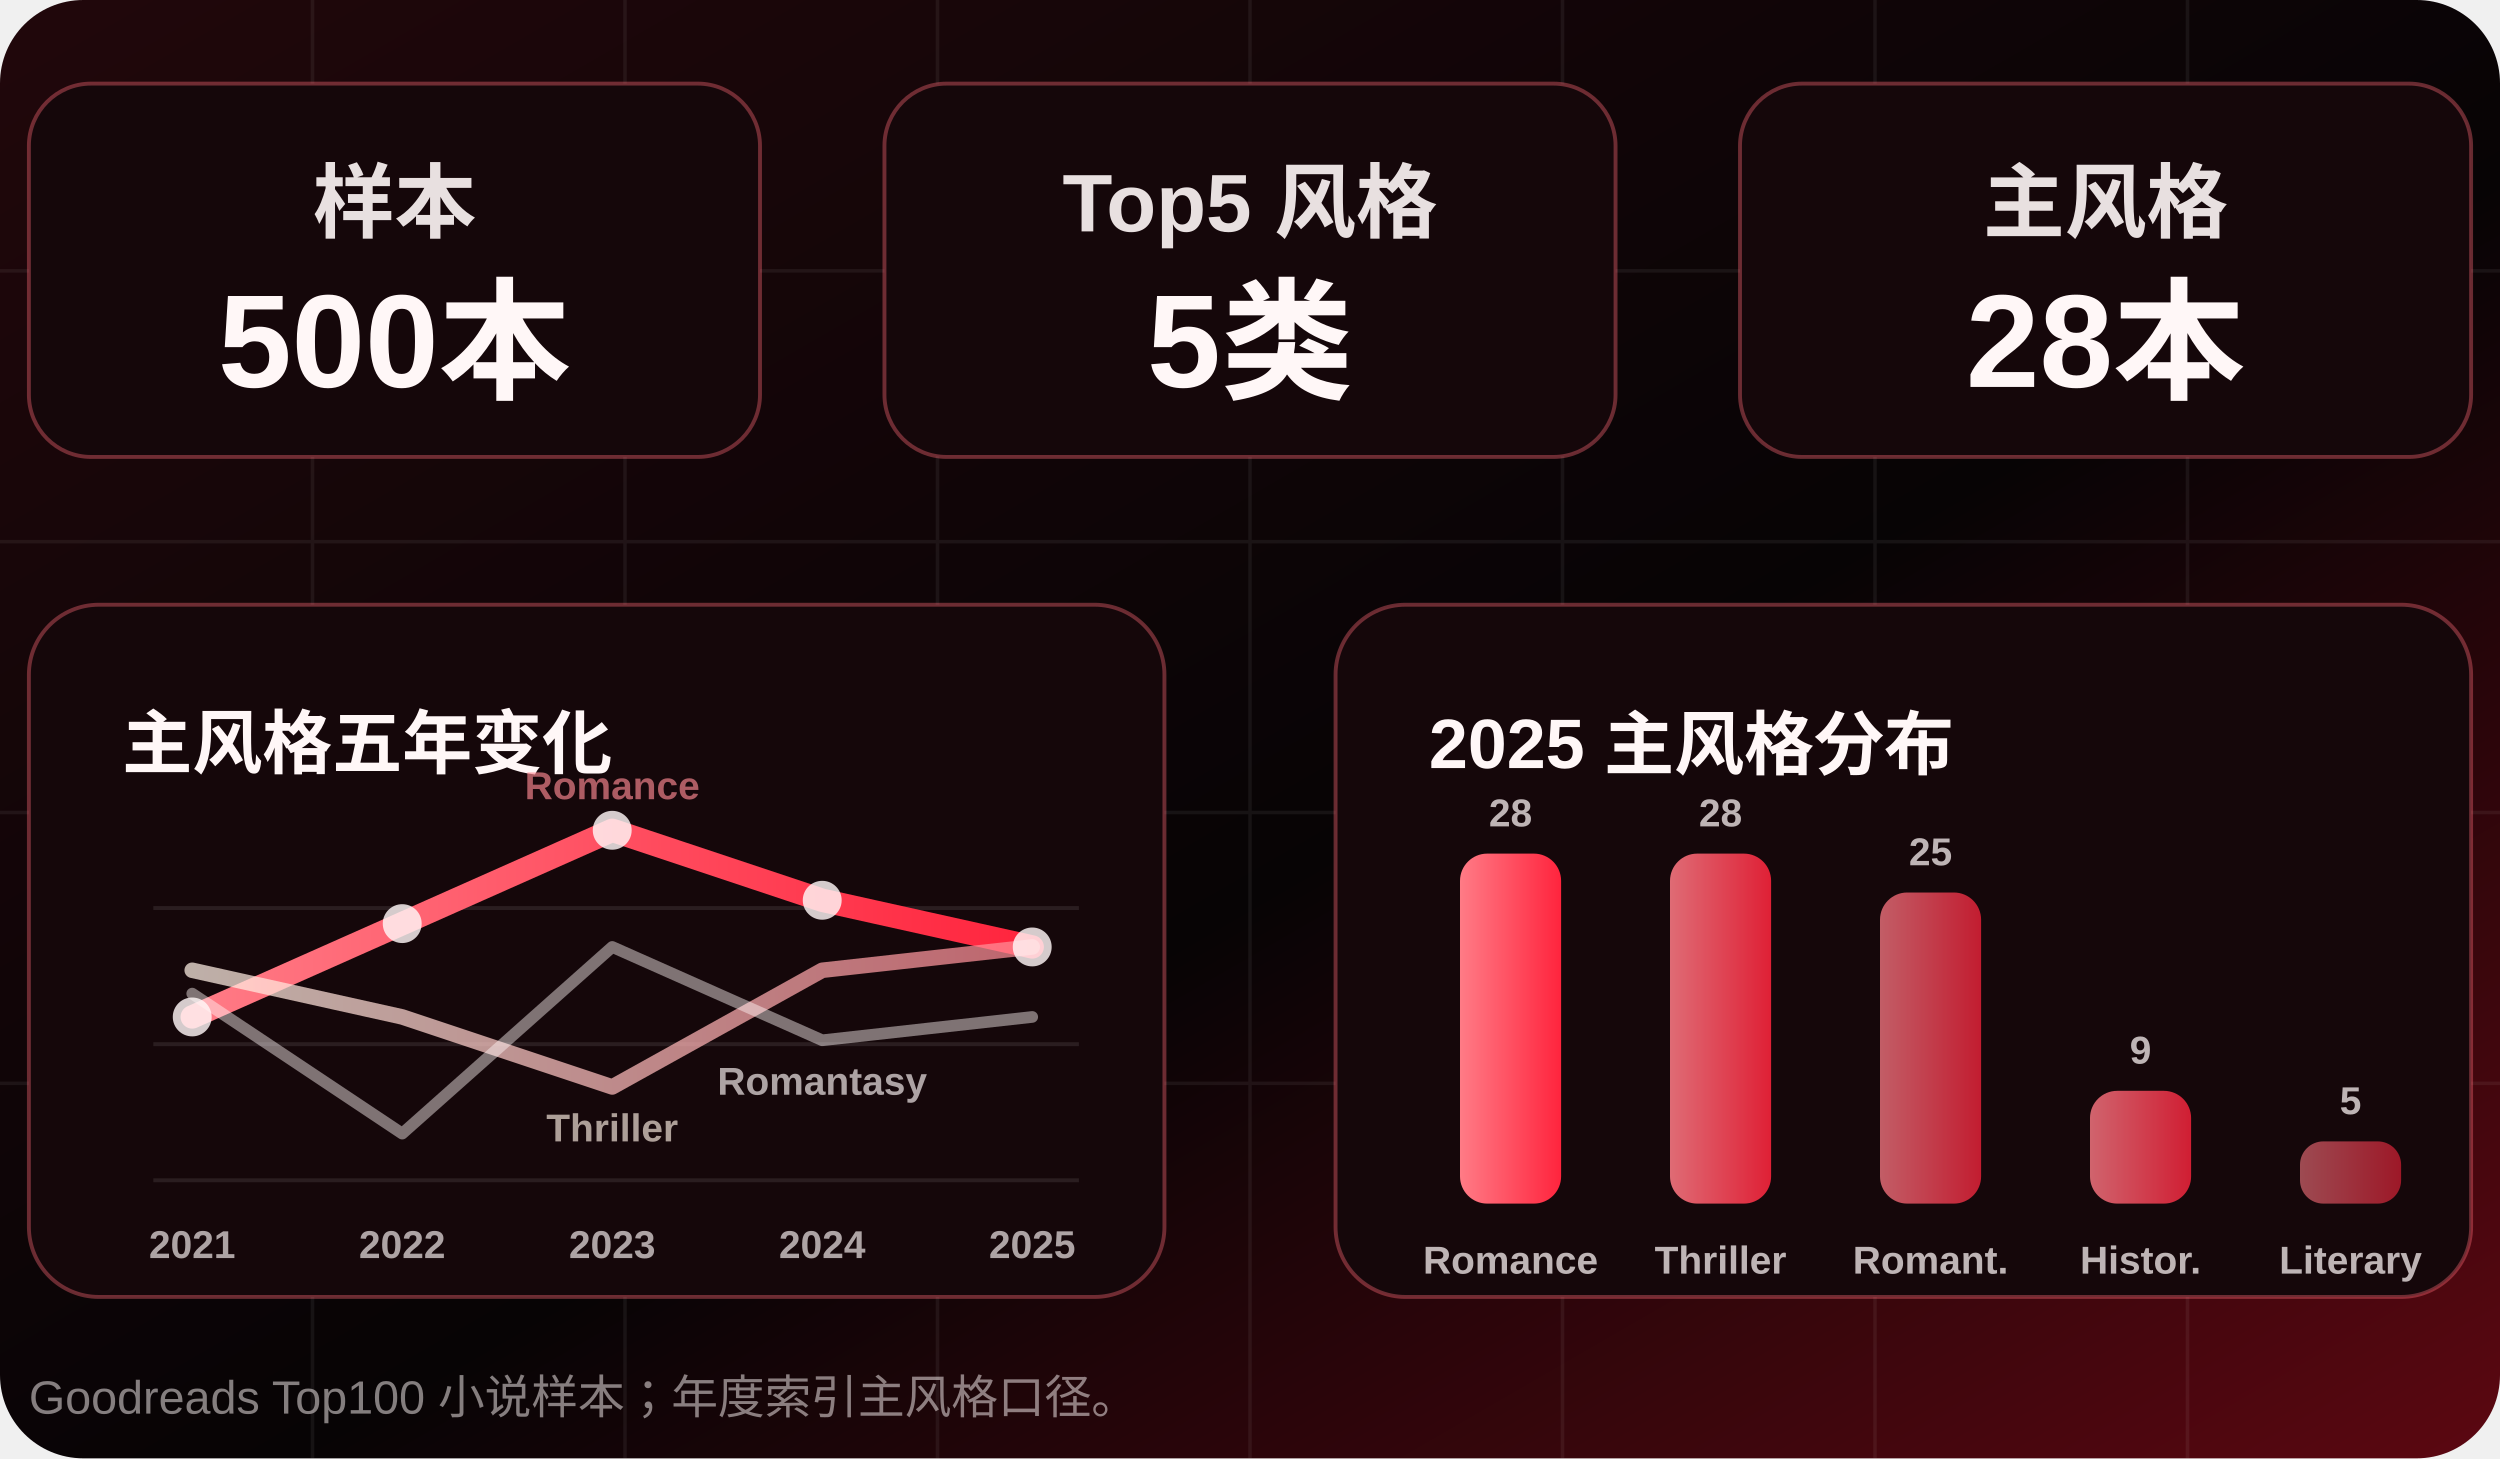
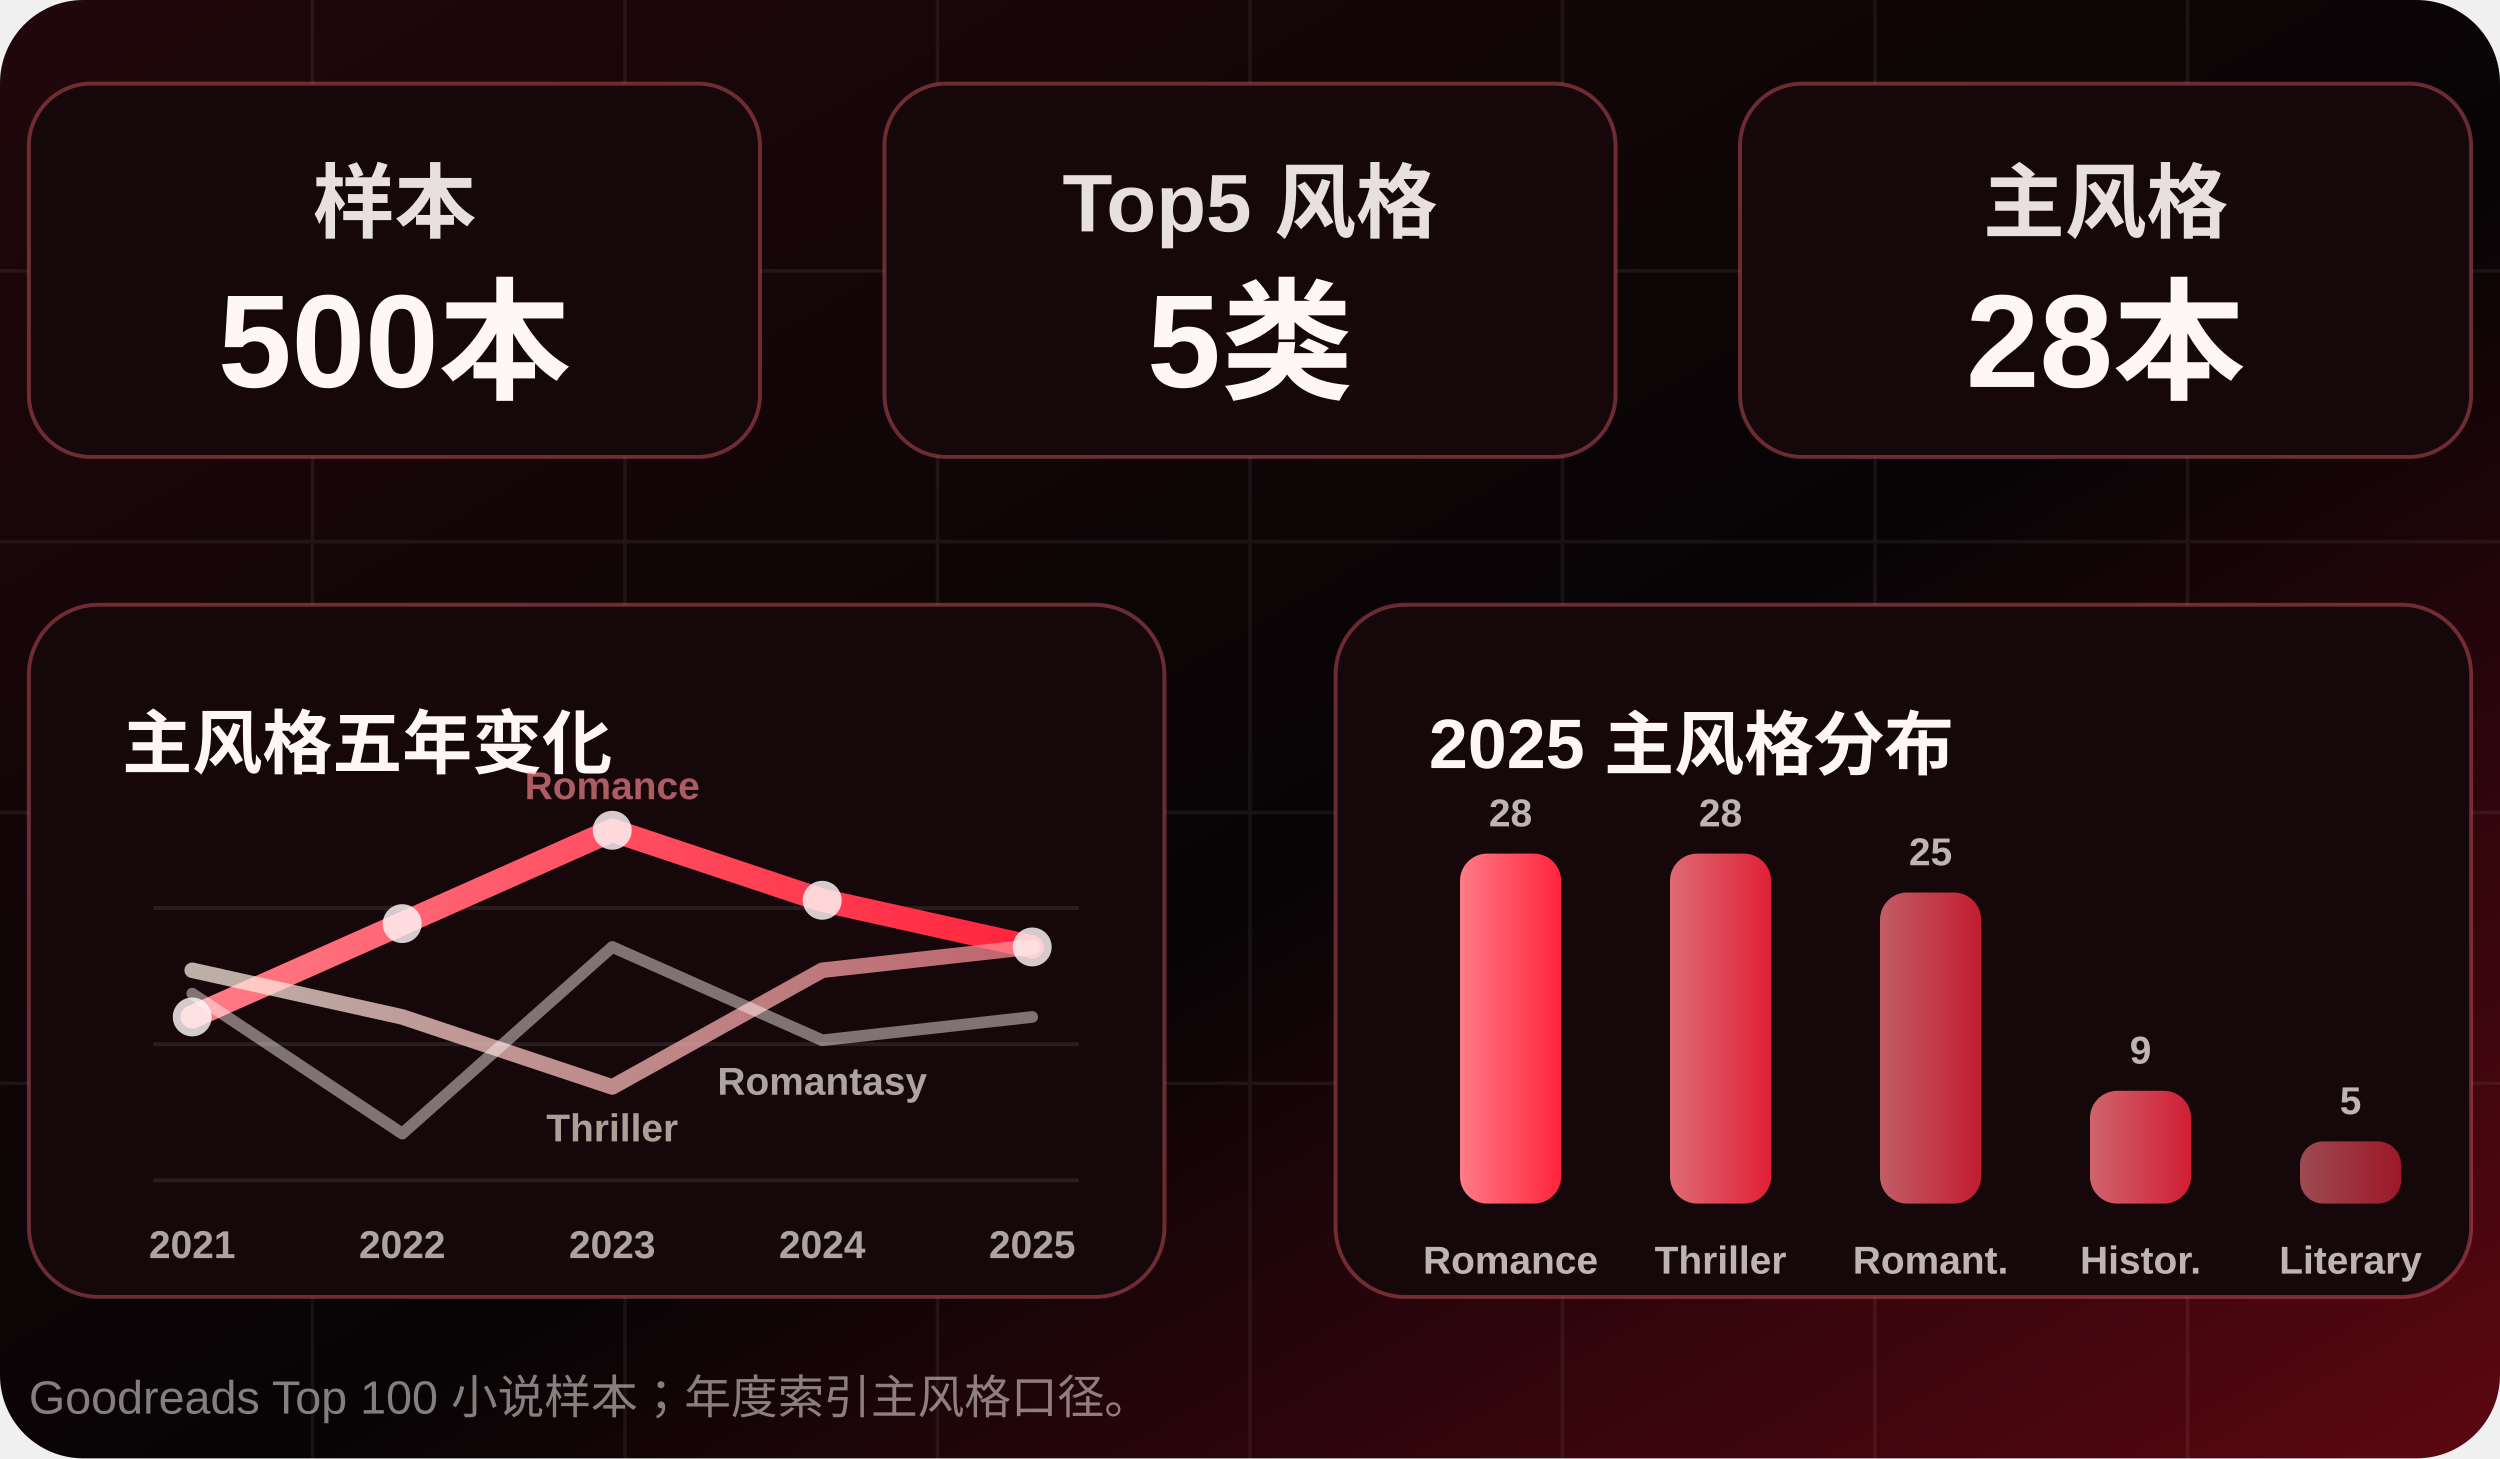
<svg xmlns="http://www.w3.org/2000/svg" width="720" height="420" viewBox="0 0 720 420" role="img" aria-labelledby="title desc">
  <defs>
    <linearGradient id="bg" x1="0" x2="1" y1="0" y2="1">
      <stop offset="0" stop-color="#21070b" />
      <stop offset="0.56" stop-color="#070405" />
      <stop offset="1" stop-color="#5c0711" />
    </linearGradient>
    <linearGradient id="red" x1="0" x2="1">
      <stop offset="0" stop-color="#ff7b86" />
      <stop offset="1" stop-color="#ff243d" />
    </linearGradient>
    <linearGradient id="cream" x1="0" x2="1">
      <stop offset="0" stop-color="#fff1e5" />
      <stop offset="1" stop-color="#ff8a94" />
    </linearGradient>
  </defs>
  <rect width="720" height="420" rx="24" fill="url(#bg)" />
  <path d="M0 78H720M0 156H720M0 234H720M0 312H720M90 0V420M180 0V420M270 0V420M360 0V420M450 0V420M540 0V420M630 0V420" stroke="#fff" stroke-opacity=".06" />
  <g transform="translate(-43.2 -25.2) scale(1.12)">
    <g fill="#15070a" stroke="#ff6b78" stroke-opacity=".38">
      <rect x="46" y="44" width="188" height="96" rx="16" />
      <rect x="266" y="44" width="188" height="96" rx="16" />
      <rect x="486" y="44" width="188" height="96" rx="16" />
      <rect x="46" y="178" width="292" height="178" rx="18" />
      <rect x="382" y="178" width="292" height="178" rx="18" />
    </g>
    <g font-family="Microsoft YaHei, Arial, sans-serif" fill="#fff7f7">
      <text x="140" y="82" font-size="21" opacity=".9" font-weight="800" text-anchor="middle">样本</text>
      <text x="140" y="122" font-size="34" font-weight="900" text-anchor="middle">500本</text>
      <text x="360" y="82" font-size="21" opacity=".9" font-weight="800" text-anchor="middle">Top5 风格</text>
      <text x="360" y="122" font-size="34" font-weight="900" text-anchor="middle">5类</text>
      <text x="580" y="82" font-size="21" opacity=".9" font-weight="800" text-anchor="middle">主风格</text>
      <text x="580" y="122" font-size="34" font-weight="900" text-anchor="middle">28本</text>
      <text x="70" y="220" font-size="18" font-weight="900">主风格五年变化</text>
      <text x="406" y="220" font-size="18" font-weight="900">2025 主风格分布</text>
    </g>
    <path d="M78 326H316M78 291H316M78 256H316" stroke="#fff" stroke-opacity=".09" />
    <path d="M88 284 L142 260 L196 236 L250 254 L304 266" stroke="url(#red)" stroke-width="6" fill="none" stroke-linecap="round" stroke-linejoin="round" />
    <path d="M88 272 L142 284 L196 302 L250 272 L304 266" stroke="url(#cream)" stroke-width="4" fill="none" stroke-linecap="round" stroke-linejoin="round" opacity=".72" />
    <path d="M88 278 L142 314 L196 266 L250 290 L304 284" stroke="#fff7f7" stroke-width="3" fill="none" stroke-linecap="round" stroke-linejoin="round" opacity=".45" />
    <g fill="#fff7f7" opacity=".82">
      <circle cx="88" cy="284" r="5" />
      <circle cx="142" cy="260" r="5" />
      <circle cx="196" cy="236" r="5" />
      <circle cx="250" cy="254" r="5" />
      <circle cx="304" cy="266" r="5" />
    </g>
    <g font-family="Microsoft YaHei, Arial, sans-serif" fill="#fff7f7" opacity=".65" font-size="10" font-weight="800" text-anchor="middle">
      <text x="88" y="346">2021</text>
      <text x="142" y="346">2022</text>
      <text x="196" y="346">2023</text>
      <text x="250" y="346">2024</text>
      <text x="304" y="346">2025</text>
      <text x="196" y="228" fill="#ff8a94">Romance</text>
      <text x="196" y="316" fill="#fff1e5">Thriller</text>
      <text x="250" y="304">Romantasy</text>
    </g>
    <g fill="url(#red)">
      <rect x="414" y="242" width="26" height="90" rx="7" />
      <rect x="468" y="242" width="26" height="90" rx="7" opacity=".86" />
      <rect x="522" y="252" width="26" height="80" rx="7" opacity=".74" />
      <rect x="576" y="303" width="26" height="29" rx="7" opacity=".8" />
      <rect x="630" y="316" width="26" height="16" rx="6" opacity=".58" />
    </g>
    <g font-family="Microsoft YaHei, Arial, sans-serif" fill="#fff7f7" opacity=".72" font-size="10" font-weight="700" text-anchor="middle">
      <text x="427" y="350">Romance</text>
      <text x="481" y="350">Thriller</text>
      <text x="535" y="350">Romant.</text>
      <text x="589" y="350">Histor.</text>
      <text x="643" y="350">Literary</text>
      <text x="427" y="235">28</text>
      <text x="481" y="235">28</text>
      <text x="535" y="245">25</text>
      <text x="589" y="296">9</text>
      <text x="643" y="309">5</text>
    </g>
-     <text x="46" y="386" fill="#fff7f7" opacity=".5" font-family="Microsoft YaHei, Arial, sans-serif" font-size="12">Goodreads Top100 小说样本；年度索引主风格口径。</text>
+     <text x="46" y="386" fill="#fff7f7" opacity=".5" font-family="Microsoft YaHei, Arial, sans-serif" font-size="12">Goodreads Top 100 小说样本；年度索引主风格口径。</text>
  </g>
</svg>
